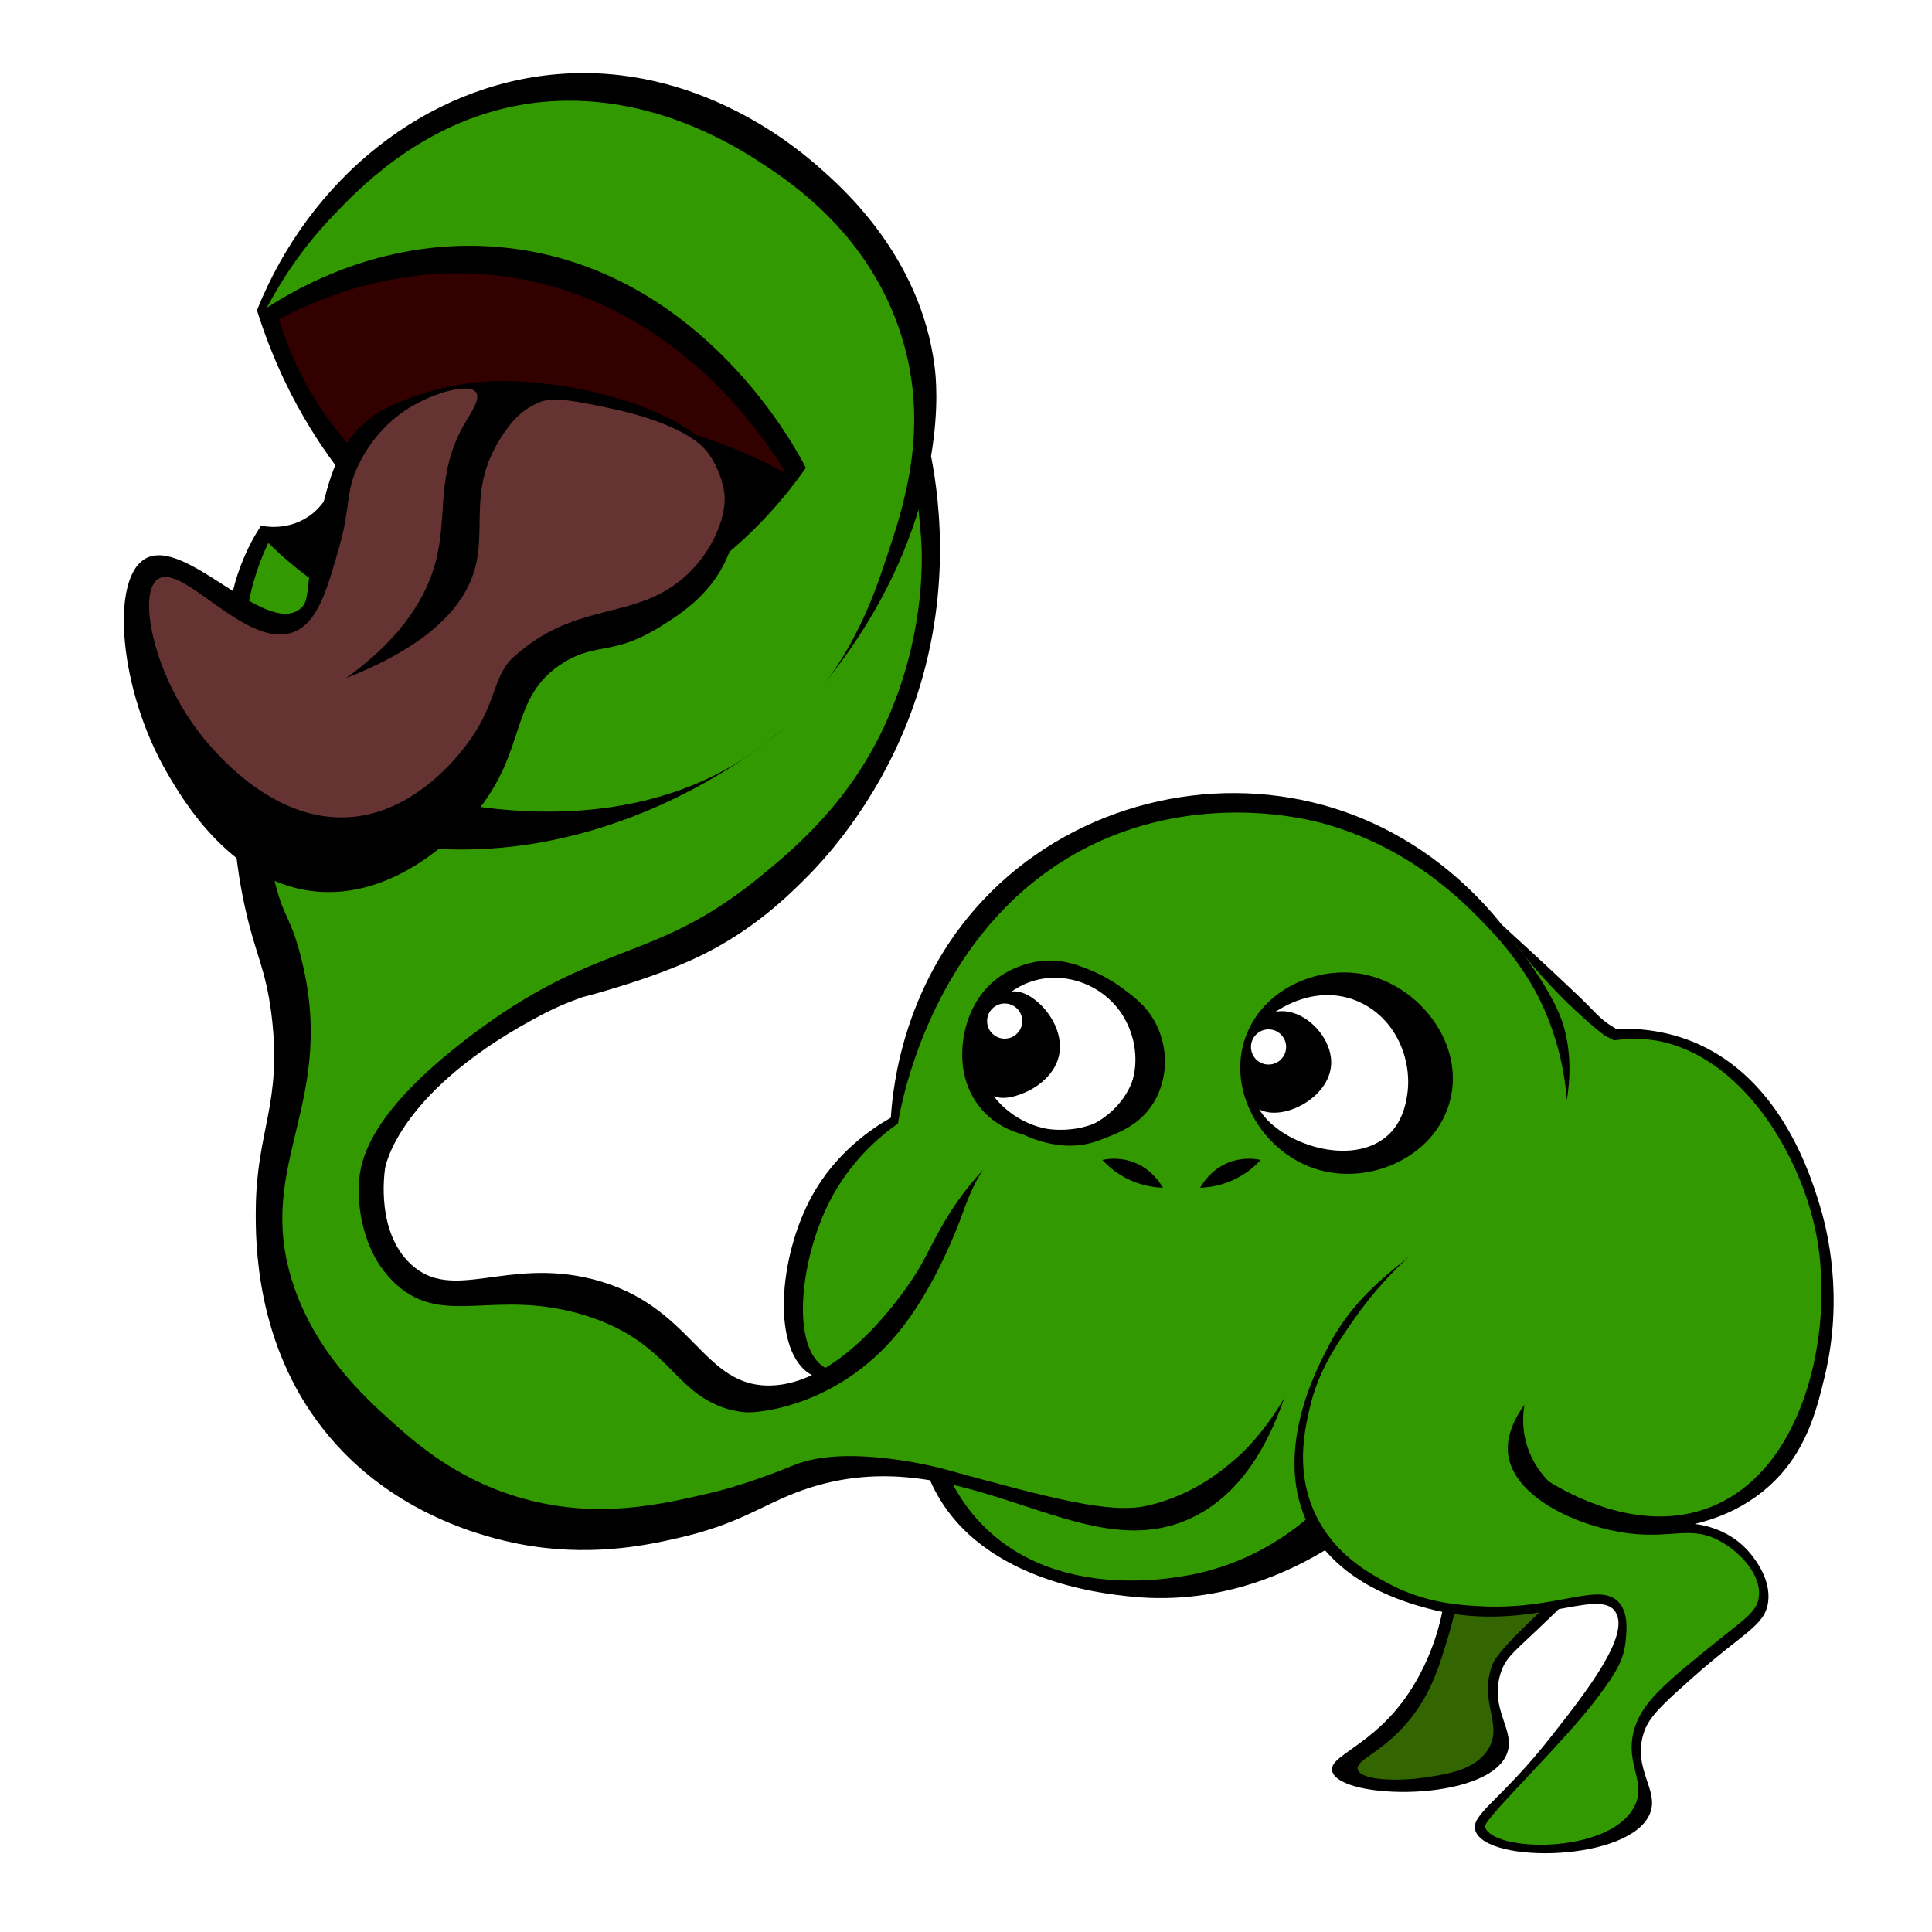
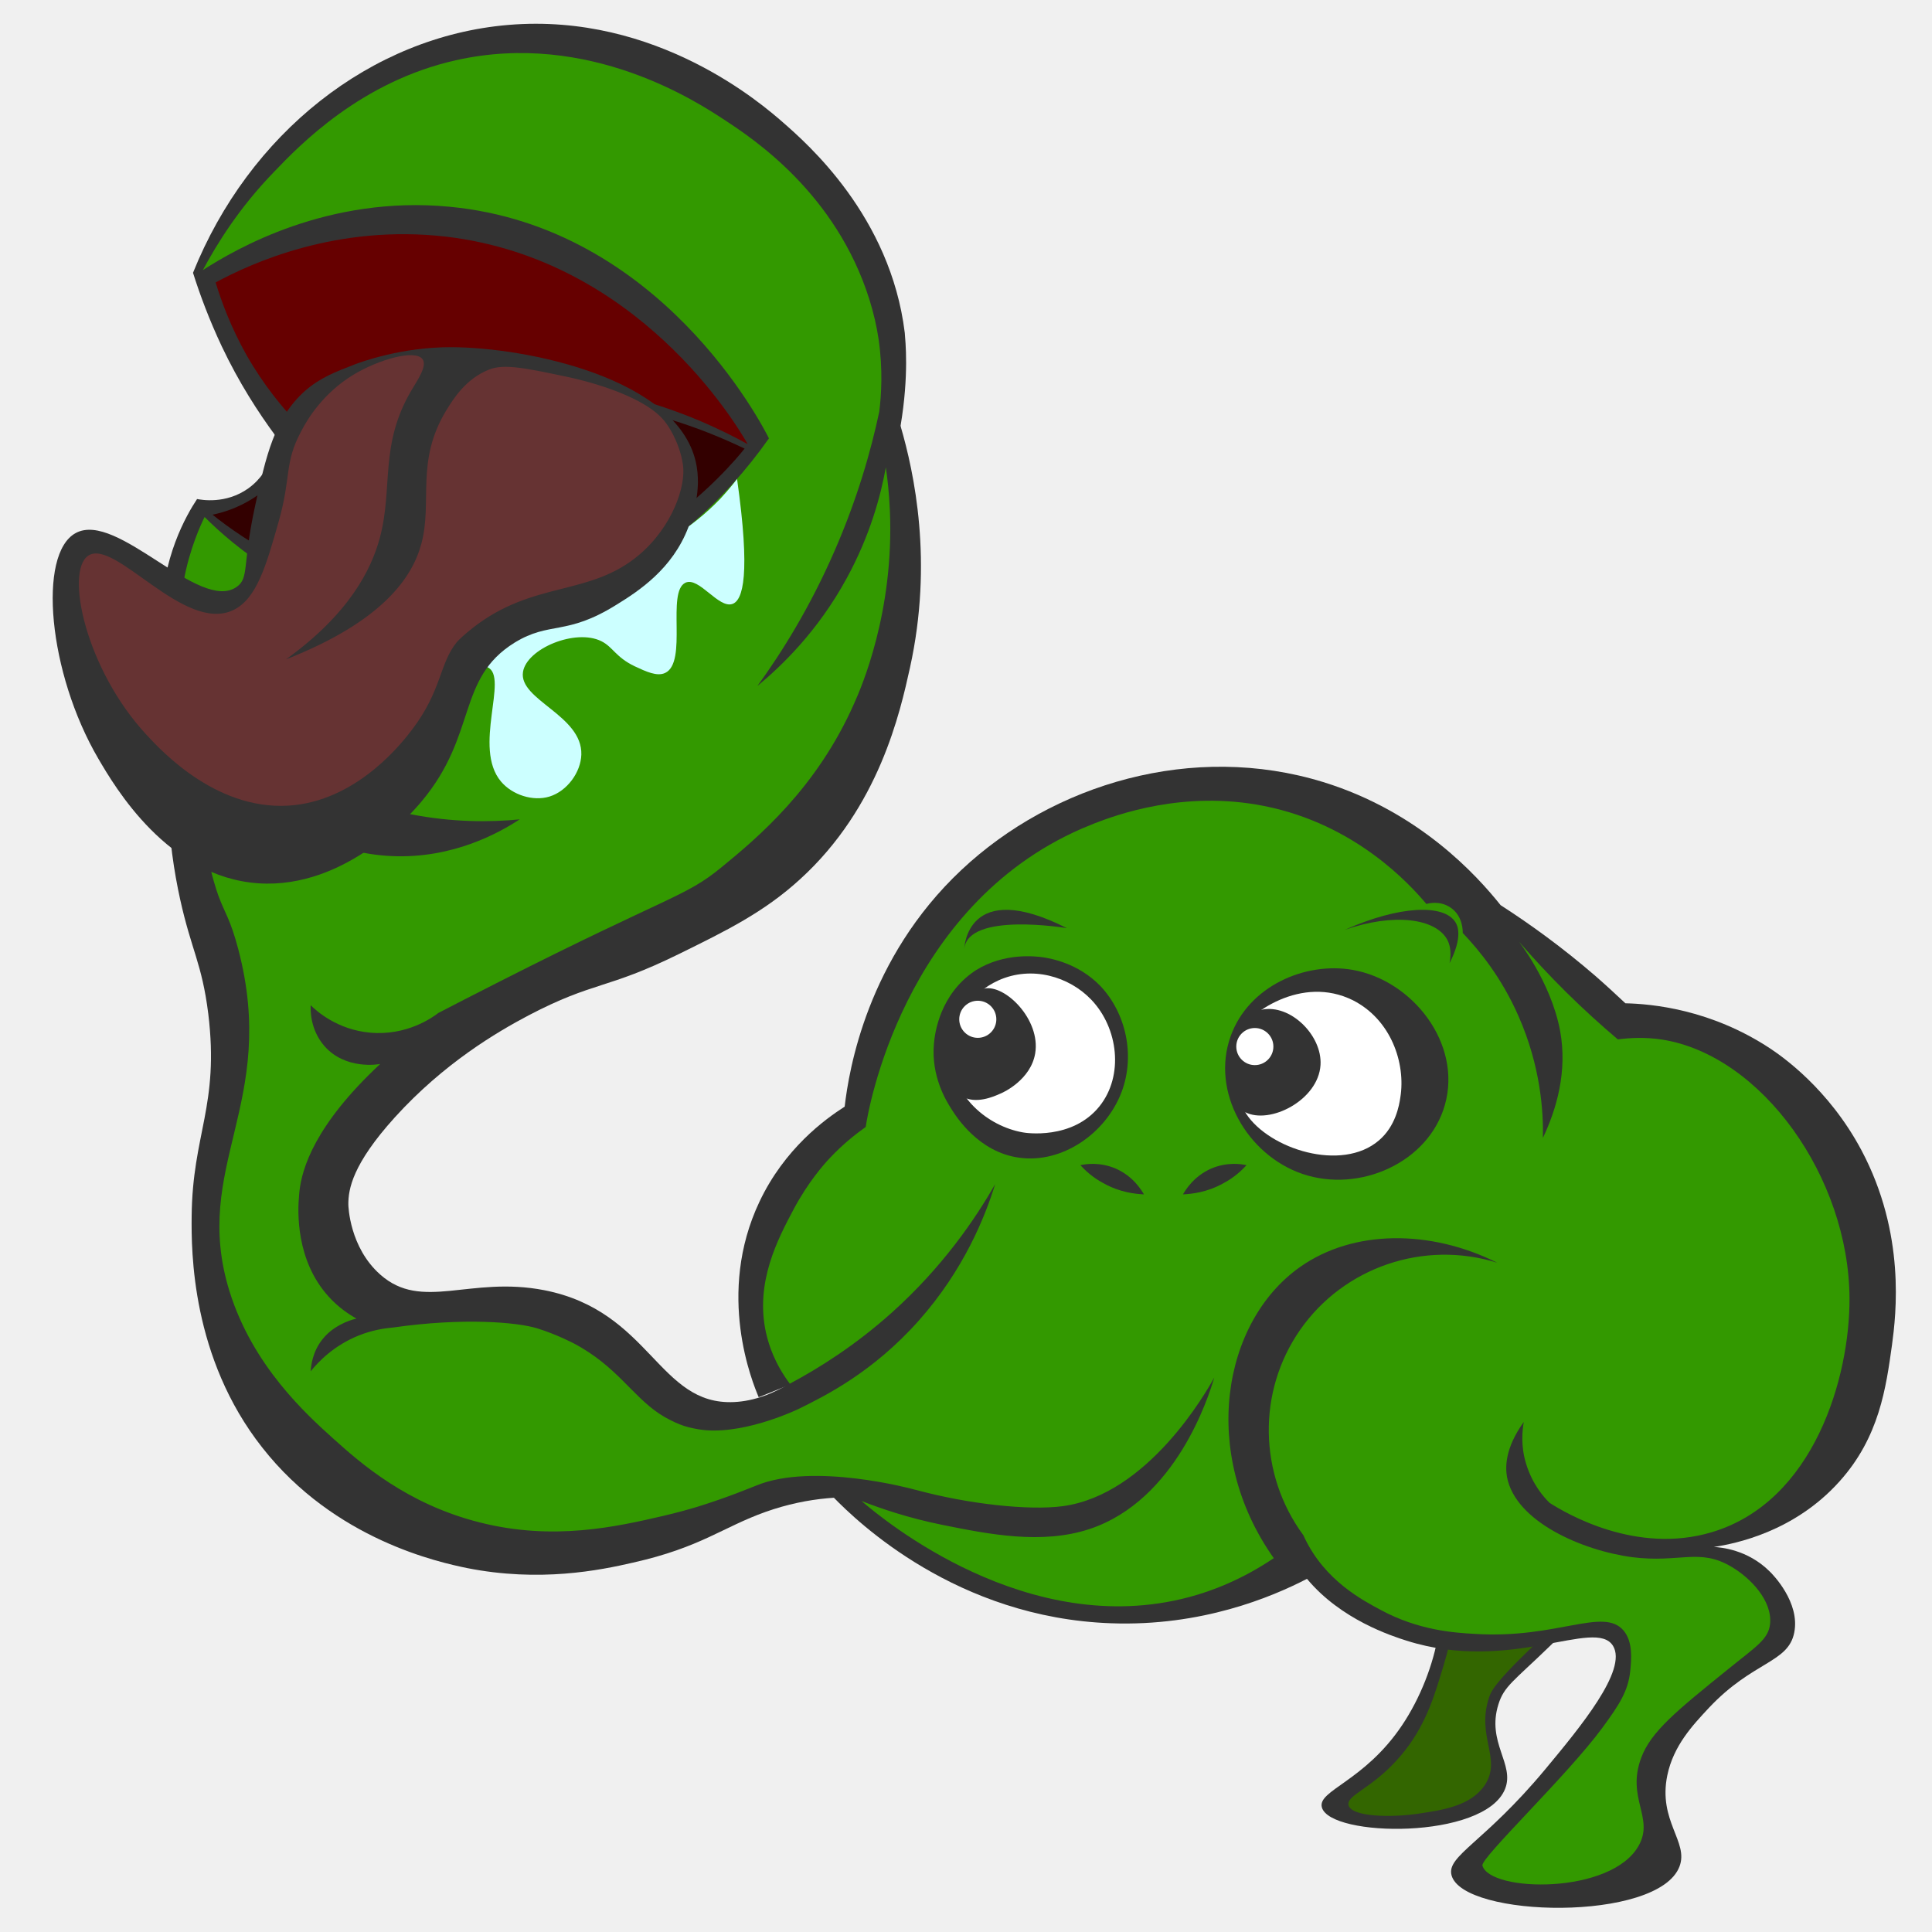
<svg xmlns="http://www.w3.org/2000/svg" version="1.1" id="レイヤー_1" x="0px" y="0px" viewBox="0 0 1000 1000" style="enable-background:new 0 0 1000 1000;" xml:space="preserve">
  <style type="text/css">
- 	.st0{fill:#FFFFFF;}
- 	.st1{fill:#336600;}
- 	.st2{fill:#339900;}
- 	.st3{fill:#330000;}
- 	.st4{fill:#663333;}
+ 	.st0{display:none;}
+ 	.st1{display:inline;}
+ 	.st2{fill:#333333;}
+ 	.st3{fill:#336600;}
+ 	.st4{fill:#339900;}
+ 	.st5{fill:#660000;}
+ 	.st6{fill:#CCFFFF;}
+ 	.st7{fill:#330000;}
+ 	.st8{fill:#663333;}
+ 	.st9{fill:#FFFFFF;}
</style>
-   <g id="background">
-     <g id="backgound">
-       <rect x="-49.5" y="-49.5" class="st0" width="1099" height="1099" />
+   <g id="background" class="st0">
+     <g id="backgound" class="st1">
+       <rect x="-49.5" y="-49.5" width="1099" height="1099" />
      <path d="M1049-49v1098H-49V-49H1049 M1050-50H-50v1100h1100V-50L1050-50z" />
    </g>
  </g>
-   <g id="レイヤー_8">
-     <path d="M891.8,714c-31.3,40.3-109.3,38.6-108.5,42.6c0.3,1.6,12.4-1.6,26.5,3.9c11.2,4.3,27.8,15.7,28.8,30   c0.7,10.6-11.8,23-37,47.4c-17.4,16.9-22.1,19.3-24.9,28.2c-6,18.9,8.2,29.5,3.2,41.8c-10.2,25.1-86.3,23.8-90.3,9   c-2.3-8.4,20.9-12.7,39.5-40.5c18-26.8,26-66.9,11.3-79.5c-13-11.1-31.5,9.8-68.8,4.9c-3.9-0.5-48.8-7-67.7-41.8   c-19.6-35.9,1.7-78.1,9.1-92.7c19.5-38.7,52.3-58.3,83.8-77.1c28.1-16.7,51.5-24.7,60.6-27.5c38.4-12.2,72.4-23,99.8-10.3   C907,575.7,925.5,670.6,891.8,714z" />
-     <path class="st1" d="M736.9,920.1c12.4-1.8,26.2-3.9,33-14.1c8.7-13-4.4-23.9,2.2-43.4c1.1-3.3,3.3-8.2,30.3-33.3   c25.2-23.3,33.1-28.1,32.6-37.1c-0.6-10.5-11.9-18-17.8-21.8c-15.1-9.9-30.9-9-36.7-8.4c-4.1-1.9-12.3-6.4-18.8-15.5   c-9.7-13.8-8.4-28.6-8-32.5c0.9,5.7,3.6,17.4,12.8,28.3c5,5.8,10.3,9.6,14.3,11.9c6.3-0.7,15.4-2,26.2-4.2   c23.2-4.7,43.4-8.7,58-17.9c35.7-22.4,38.2-75.3,38.3-79.5c1.3-36.3-15.4-83.2-51.8-98.2c-7.1-2.9-23.7-8.3-74.2,7.5   c-54.8,17.2-119,37.3-155.8,98.7c-11.3,18.9-33.2,55.4-18.9,89.1c13.3,31.5,55.7,55,89.5,49.4c20.1-3.3,37.6-17.1,50.4-8.2   c5.6,3.9,7.5,10.4,9.5,17c4.9,16.1,0.4,30.1-4,44.4c-3.6,11.7-8.5,27.5-22,42c-12.8,13.8-24.4,16.8-23.2,21.6   C704.4,921.7,723.9,922,736.9,920.1z" />
+   <g id="レイヤー_8_2_">
+     <path class="st2" d="M896.5,722.4c-32.9,42.3-114.8,40.5-113.9,44.7c0.3,1.7,13-1.7,27.8,4.1c11.8,4.5,29.2,16.5,30.2,31.5   c0.7,11.1-12.4,24.2-38.9,49.8c-18.3,17.7-23.2,20.3-26.1,29.6c-6.3,19.8,8.6,31,3.4,43.9c-10.7,26.4-90.6,25-94.8,9.5   c-2.4-8.8,21.9-13.3,41.5-42.5c18.9-28.1,27.3-70.3,11.9-83.5c-13.7-11.7-33.1,10.3-72.2,5.1c-4.1-0.5-51.2-7.4-71.1-43.9   c-20.6-37.7,1.8-82,9.6-97.3c20.5-40.6,54.9-61.2,88-81c29.5-17.5,54.1-25.9,63.6-28.9c40.3-12.8,76-24.2,104.8-10.8   C912.5,577.1,931.9,676.8,896.5,722.4z" />
+     <path class="st3" d="M733.8,938.8c13-1.9,27.5-4.1,34.7-14.8c9.1-13.7-4.6-25.1,2.3-45.6c1.2-3.5,3.5-8.6,31.8-35   c26.5-24.5,34.8-29.5,34.2-39c-0.6-11-12.5-18.9-18.7-22.9c-15.9-10.4-32.4-9.5-38.5-8.8c-4.3-2-12.9-6.7-19.7-16.3   c-10.2-14.5-8.8-30-8.4-34.1c0.9,6,3.8,18.3,13.4,29.7c5.3,6.1,10.8,10.1,15,12.5c6.6-0.7,16.2-2.1,27.5-4.4   c24.4-4.9,45.6-9.1,60.9-18.8c37.5-23.5,40.1-79.1,40.2-83.5c1.4-38.1-16.2-87.4-54.4-103.1c-7.5-3-24.9-8.7-77.9,7.9   c-57.5,18.1-125,39.2-163.6,103.6c-11.9,19.8-34.9,58.2-19.8,93.6c14,33.1,58.5,57.8,94,51.9c21.1-3.5,39.5-18,52.9-8.6   c5.9,4.1,7.9,10.9,10,17.9c5.1,16.9,0.4,31.6-4.2,46.6c-3.8,12.3-8.9,28.9-23.1,44.1c-13.4,14.5-25.6,17.6-24.4,22.7   C699.7,940.5,720.2,940.8,733.8,938.8z" />
  </g>
-   <g id="レイヤー_2_1_">
-     <path d="M777.3,478.6c-11.1-13.9-41.2-47.7-92.1-61.8c-59.4-16.5-126.6-0.3-172,44.6c-45.5,45-51.1,101.1-52.1,117.1   c-10.7,6.1-28.5,18.4-40.6,40.1c-17.9,32.2-21.4,81.8-0.2,93.2c15.2,8.1,41-4.5,63.5-25.7c-4.2,10-17.7,45.1-2.4,80.1   c22.6,51.9,88.6,58.6,104.2,60.2c47.9,4.9,84.9-14.7,100.2-24c2.8-3.7,69.7-13.5,81.8,4.4c82.4-164.5,121-248.2,115.8-251   c-0.1,0-0.1-0.1-0.2-0.1c-24.9-10.2-41-19.5-49.8-25.1c-5.4-3.4-7.9-7-17-15.7C800.8,500.1,787.5,487.9,777.3,478.6z" />
-     <path class="st2" d="M683.7,425.9c-8-2.1-58.5-14.8-112.4,8.6C483,473,465.9,573.9,464.8,581.5c-9.9,7-25,19.9-35.4,40.4   c-15.4,30.2-20.4,76.2-2,86.2c19.4,10.6,56.5-23.8,58.8-25.9c-1.6,5.3-16.9,60,17.2,101.4c40.6,49.1,111.8,32.1,120.5,29.8   c40.8-10.4,64.9-38,73.7-49.1c9.4,8.2,186.8-193.1,146.5-218.7c-33.6-21.3-60.1-57.3-60-57.4l0.1,0.1c1.6,1.8,16.7,21.4,23,36.8   c2.7,6.5,7.5,21.5,3.8,44.3c-1-12.8-4.2-33.1-15.5-54.9c-2.3-4.3-9.6-17.9-25.1-34.2C758.5,467.8,730.6,438.4,683.7,425.9z" />
+   <g id="レイヤー_9_2_">
+     <path class="st2" d="M963.5,595.4c-17.2-32.3-41.6-48.9-47.1-52.6c-31.1-20.6-61.9-23.2-75.1-23.5c-5-4.7-10.2-9.5-15.7-14.3   c-16.7-14.4-33.2-26.4-48.9-36.5c-12.2-15.3-42.1-48.4-91.8-63.7c-67.2-20.7-139.7,0.7-187.4,45.6   c-48.6,45.7-58.1,103.3-60.3,122.4c-10.2,6.5-31.1,21.7-44.1,49.2c-22.6,47.7-3.6,93.6-0.4,101.2c25.1-10.1,50.3-20.2,75.4-30.3   c-1.8,9.6-4.6,20.5-8.9,32.2c-8.1,21.6-18.7,38.2-27.7,50c12.3,12.6,63.7,62.3,143.6,65.1c46.8,1.7,83-13.5,101.4-23   c17.6,21.2,44,29.6,51.5,32c54.3,17.2,97.7-12.2,106.9,2.7c7.6,12.5-17,42.1-35.1,63.9c-31.7,38.1-51.1,44.7-48.5,54.8   c5.8,22.1,107,24.4,118-4.5c4.9-12.8-11.2-23.5-6.3-47.2c3.2-15.4,13.1-25.9,21.6-35c22.8-24.2,41-23.1,44.1-38.9   c3.1-15.6-11.1-30.1-12.8-31.7c-11.4-11.3-25.3-12.4-28.8-12.6c11.1-1.7,41.6-7.8,65-33.9c20.7-23,24.1-48.6,27.2-70.7   C981.4,680.4,986.5,638.7,963.5,595.4z" />
+     <path class="st2" d="M539.8,495.7c6.6,2.8,22.4,10.6,31.8,27.2c2.4,4.2,6.2,11.1,6.6,21c0.1,2.5,0.1,8.9-2.7,16.4   c-5.3,13.9-16.4,20.6-19.7,22.6c-10.7,6.4-21.1,6.7-27.1,6.9c-5.4,0.2-9.8-0.3-12.9-0.7c-5.5,4.2-13.3,10.8-21.7,19.8   c-20.2,21.7-26.6,40.1-35,54.1c-1.6,2.6-37,60.7-79.1,62.7c-39.3,1.9-43.1-47.1-98.3-57.9c-38.5-7.5-63.3,11.1-84.9-8.1   c-15.9-14.1-16.5-35.4-16.5-36.4c0-7.7,2-20.6,24.1-45c25.4-28,52.8-44.1,69.1-52.7c34.2-17.9,40.1-13.2,77.9-31.8   c24.4-12,44-21.6,62.7-38.7c41-37.3,51.8-86.5,56.9-109.5c12.1-54.9,2.2-100.9-4.9-125.2c-5.6,18-33.4,100.8-118.3,144.8   c-79.4,41.2-178,32.6-256-21.2c-9.1,53-4.7,93.5,1.4,121.3c5.9,26.8,11.3,33.2,14.6,59.4c5.8,47.7-8.2,62.1-8.6,104.8   c-0.2,18.3-0.1,73.2,36.5,119.7c37.6,48,92,59.5,105.9,62.4c37.7,7.5,68.8,1.2,86.1-2.8c35.1-7.9,46.2-18.3,68.7-26.3   c88.2-31.1,151.8,45.9,213.7,14c15-7.8,35.3-24.7,49.1-67.1c-52.3-111.5-67.9-154.6-66.6-164.6c0.1-0.5,0.2-5,0.6-11.1   c0.3-4.5,0.4-13.7-4.3-23.6c-4.6-9.7-11.4-15-18.6-20.3C564.4,505.5,554.4,499.2,539.8,495.7z" />
+     <path class="st2" d="M466.1,220.6c-14.8,88.1-77.4,144.8-81.9,149.4c0,0-78.2,69.6-186,64c-26.8-1.5-44.3-9.3-48.7-11.4   c-29-13.7-44-35.3-47-39.9c-17.5-26.3-18.9-52.4-18.9-62.3c-0.1-31.4,12.9-53.8,18.4-62.1c2.2,0.4,14.8,2.8,26.5-5.5   c13.5-9.7,14.2-25.4,14.2-27.1c-9-12.2-19-27.6-27.9-46.4c-6.5-13.8-11.3-26.7-14.9-38.1c28.9-72,92-122.3,163.2-128.3   c77-6.5,131.9,41.5,142.1,50.4c12.6,11,55.7,48.6,63.1,108.9C468.6,176.4,470.6,193.9,466.1,220.6z" />
+     <path class="st4" d="M896.1,810.9c-16.5-9.8-26.7-1.8-51.2-4.9c-25.8-3.4-60.6-18.4-64.9-41.6c-0.8-4.9-1.2-14.6,8.7-28.4   c-0.7,4.1-1.7,12.2,1.2,21.6c3.2,10.6,9.1,17.3,12.2,20.3c8.8,5.6,44.8,26.8,83.8,15.2c53.2-15.8,71.6-80.5,71.4-121.1   c-0.3-62.6-45.4-125.7-96.9-133.9c-9.1-1.4-17.1-0.9-23-0.1c-8.6-7.3-17.6-15.4-26.8-24.5c-9-8.9-17.1-17.7-24.3-26   c-1.2-1.4,16.3,20,21.2,46c3.9,21.2-1.9,40.7-8.9,55.5c0.3-13.4-1.1-36.9-12.6-63c-8.8-20.1-20.5-34.3-28.9-43.1   c0-0.4,0.4-8.7-6.4-13.2c-5.5-3.7-11.5-2.1-12.4-1.8c-8.5-10.1-36.7-41.3-83.9-50.7c-41.9-8.4-77,4.8-87.7,8.9c0,0-3.5,1.4-6.8,2.8   c-92.7,40.4-110.7,146.4-111.8,154.4c-5.2,3.7-11.8,8.9-18.4,15.9c-3.5,3.7-11.4,12.7-18.8,26.5c-8.3,15.6-20.2,38.1-14.4,64.2   c1.5,6.6,4.6,16,12.3,26.3c15.2-8.1,33.8-19.8,52.7-36.7c26.4-23.7,43.2-48.4,53.6-66.6c-5.3,17.1-16.2,44.3-39.5,70.6   c-24,27-48.8,39.1-61.9,45.6c0,0-26.1,12.8-48.1,11.2c-5.1-0.4-9.7-1.7-9.7-1.7c-2.6-0.7-5.5-1.8-9-3.6   c-16.2-8-23.4-22.7-42.2-35.1c-2.6-1.7-5.1-3.2-7.6-4.5c0,0-8.8-4.7-19.2-7.9c-10.2-3.1-37.9-5.6-74.3-0.4   c-4.7,0.4-11,1.4-17.8,4.1c-13,5.2-21.1,13.7-25,18.6c0.2-3.1,1-10.3,6.2-16.7c3.4-4.3,7.5-6.5,9.1-7.4c3.3-1.8,6.3-2.7,8.4-3.2   c-3.9-2.2-9.4-5.8-14.5-11.5c-16.9-18.7-16-43.9-15.2-52.3c0-0.1,0.1-1.1,0.2-2.2c1.3-11.6,7.8-34.1,41.8-65.8   c-0.8,0.2-18.1,3.2-29-9.4c-7.3-8.5-7.1-18.5-7-21c3,3,13.8,12.7,30.8,14.2c18.9,1.7,32.2-7.8,35.3-10.2c7.2-3.7,18.3-9.5,32-16.4   c87.5-44.4,95.6-43.5,114.3-58.8c19.1-15.6,49.6-41.2,69-85.2c3.5-7.8,20.7-47.2,18.4-99.7c-0.4-9.2-1.3-16.9-2.1-22.3   c-2.6,14.5-8.1,35.2-20.3,57.5c-15,27.5-33.8,45.4-46.2,55.7c12.8-17.6,27.3-40.9,39.9-69.8c11.8-27,18.9-51.9,23.2-72.2   c1.1-8.7,1.9-21.8-0.3-37.3c-1-6.8-2.6-13.7-4.8-20.8c-17.3-54.9-60-83.1-75.1-93c-13.3-8.7-69.9-46.4-139-30.8   C186.8,42.2,155,75.2,142,88.8c-18.2,18.7-29.7,37.4-37,51C121.8,129,169.6,101,232.6,107C341.9,117.3,394.5,219.9,398,226.9   c-47.2,67.1-121.8,103.5-193.1,92.4c-49.9-7.8-83.8-36.5-99-51.7c-3.5,7-24.5,52.1-2.9,90.3c1.3,2.3,2.7,4.4,4.1,6.4   c15.8,15.7,51.3,46.6,105.2,57.1c21.9,4.3,41.4,4.2,56.7,2.7c-10.1,6.6-34.3,20.5-66.4,19c-62.4-2.9-95.3-60.8-97.5-64.8   c-0.8,35.3,1.6,61.7,4,71.9c2,8.4,4.2,14.1,4.2,14.1c3.1,8.3,6,11.7,10,26.9c21.1,80-24.6,112.5-4.5,177.2   c12.1,38.7,39.8,63.7,53.8,76.3c14,12.6,38,33.8,75.7,43.3c38.2,9.7,70.9,2.2,95.1-3.4c6.8-1.6,12.6-3.2,17.6-4.7   c16.4-5.1,27.8-10,30.5-11c29.5-12.2,81.1,1.9,81.1,1.9c0.4,0.1,0.9,0.3,1.6,0.4c27.3,7.4,58.5,10.7,75.8,8.4   c44.2-5.9,74.5-59.3,78.5-66.6c-2.8,9.6-19.7,63.5-64.5,78.4c-24.7,8.2-52.3,2.7-76.1-2.1c-17.9-3.6-32.3-8.6-42-12.4   c11.4,9.8,86.1,71.9,169.4,49.8c12.5-3.3,27.8-9.3,44-20.2c-38.4-54.2-26.7-122.3,13.6-150.7c27.6-19.5,67.5-19.5,102.1-2.2   c-38-11.9-79.5,2.3-102.1,34.8c-22.2,31.9-21.5,74.7,1.7,106.2c0.2,0.3,0.4,0.9,0.7,1.5c10.7,22.3,30.1,32.2,39.7,37.4   c19.3,10.3,37.3,11.6,48.4,12.2c42.4,2.7,66.4-14,76.9-1.8c5,5.9,4.1,15,3.5,21.1c-1.1,10.3-5.6,17.3-14.5,29.4   c-17.9,24.4-63,67.3-62,71.2c3.8,13.9,67,15.2,81-10.5c7.9-14.4-6.6-24.5,1.2-45.3c5-13.5,18.3-24.3,44.8-45.7   c14.5-11.8,21.1-15.5,21.9-23.7C917.3,828.5,906.2,816.8,896.1,810.9z" />
+     <path class="st5" d="M111.6,146.2c18.3-9.9,62.6-30.3,119.4-23.7c99.3,11.8,150.1,96.9,156,107.4c-6.1-3.4-14.7-7.8-25.1-12.2   c-43.2-18.2-81.1-20.3-97.5-20.5c-49.8-0.7-88.5,13.1-109.8,22.6c-8.2-8.5-18.1-20.4-27-36C119.7,169.7,114.8,156.7,111.6,146.2z" />
+     <path class="st6" d="M381.5,247.9c7,49.4,3.1,62.8-2.4,64.7c-7.2,2.5-17.3-14.2-24.3-11c-10,4.7,1.3,41.1-10.5,46.7   c-4.2,2-9.9-0.7-15.7-3.4c-9.9-4.7-11.3-10-17.3-13c-13.4-6.7-38.7,3.8-40.6,15.9c-2.3,14.5,30.8,22.4,30.2,42.8   c-0.3,9.2-7.4,18.9-16.5,21.7c-8.5,2.6-19.2-0.8-25.1-7.8c-14.8-17.6,4.2-54.1-6.9-59.1c-0.2-0.1-0.3-0.1-0.8-0.3   c-7-2.5-48-17.6-46.2-29.2c2.8-18.3,107.3,4.8,167.4-57.7C376.7,254,379.6,250.4,381.5,247.9z" />
+     <path class="st7" d="M110,266.4c15,12,55.3,41,113.2,43.2c95.3,3.6,155.3-68.7,162.2-77.4c-23.9-11.5-44.6-17.3-58.8-20.4   c-83.8-18.3-162.4,7.9-178.2,29.3c-1.5,2-7.1,10.3-17.7,17C122.9,263,115.4,265.3,110,266.4z" />
+     <path class="st2" d="M183.9,188.5c2.2-0.8,23.5-8.9,49.7-8.8c38.7,0.1,116.4,15.8,126.5,59.2c3.5,15-2,29.3-3.8,34   c-8.3,21.7-25.7,33-37.2,40.1c-26.1,16.3-34.4,8.4-52.7,19.6c-30.2,18.7-19.1,47.4-48.1,82.1c-4.8,5.8-39,45.5-84.5,42.5   c-47-3.2-74.3-49.8-82.9-64.5c-26-44.4-31.5-106.1-11.7-116.8c21.5-11.7,64.2,41.6,83.4,27.8c6.4-4.6,2.8-11.1,9.3-41.2   c5.8-26.8,10.2-46.1,26-60.2C165.7,195.5,173.5,192.5,183.9,188.5z" />
+     <path class="st8" d="M182.7,194.1c13.3-8.1,32.2-13.4,36-8.2c2.5,3.5-2.4,10.5-5.6,15.9c-16.9,28.5-9.5,50.4-16.5,76.6   c-4.5,16.7-16.1,39.5-48.6,62.9c50.4-19.8,65.5-42.7,70.1-59.9c5.9-21.8-3.2-42.5,12.9-69c3.8-6.2,10.1-16.3,22.1-21.1   c7.9-3.2,19.5-0.7,42.5,4.2c5.8,1.3,34.2,8,46.5,20.4c1.2,1.2,2.1,2.3,3,3.6c0,0,6.6,8.8,8.4,21.1c1.6,11-5.4,31.9-22.7,46.6   c-25.7,21.7-54.6,13.1-86.1,37.8c-4.3,3.4-7.1,6-8.3,7.4c-9,11.1-7.7,24.9-23,45.1c-4.7,6.2-26.9,35.3-60.7,39.2   c-39.1,4.4-68.8-27.6-77-36.5c-31.3-33.8-42.2-84.5-30-92.6c13.8-9.1,49.5,40.3,75,28.2c12.2-5.8,17.1-23.2,23.5-45.7   c6.7-23.6,2.8-30.2,11.6-46.7C159.3,216.5,167.5,203.4,182.7,194.1z" />
  </g>
-   <g id="レイヤー_3">
-     <path d="M944.5,712.3c-4.3,17.8-9.6,40-29.5,57.5c-13.8,12.1-28.9,16.9-37.9,19c3.1,0.3,18.6,2.3,29.3,15.8   c2.6,3.3,10.2,13.1,8.8,24.5c-1.6,12.5-12.8,15.7-39.5,39.6c-14.8,13.2-22.3,19.9-24.9,28.2c-6,18.9,8.2,29.5,3.2,41.8   c-10.1,24.9-84.3,26.2-90.3,9c-2.9-8.5,12.9-15.3,39.5-49.3c17.7-22.5,40.7-51.9,33-64c-8.7-13.8-46.2,12-97.3-1.9   c-11-3-45.3-12.3-61-41.8c-20.4-38.4,4.8-84.3,9.1-92.7c15-29.7,38.2-45.4,83.8-77.1c5.6-3.9,10.3-6.8,14.5-9.2   c3.8-2.2,7.1-4,10.1-5.7c9.1-5,15.3-7.9,17.1-8.9c11.1-5.8,29.8-22.1,30.2-43c0.1-4.2-0.5-12-6.1-21.6c9.2-0.3,23.5,0.3,39.1,6.5   c46.9,18.8,62.3,71.4,67.3,88.6C945.2,635.8,954.6,670.4,944.5,712.3z" />
-     <path class="st2" d="M835.4,538.5c-1.7-0.9-3.4-1.8-5.1-2.7c-3,35.2-15.2,51.7-25.8,60.3c-15.4,12.5-32.7,12.4-55,31.9   c-9.4,8.3-15.8,16.5-19.6,21.9c-8,7.2-18.7,18.1-29.1,33c-9.2,13.3-18.5,26.6-23,46.4c-2.6,11.4-7.4,32.7,3.2,54.8   c10.2,21.2,28.7,30.7,37.8,35.6c18.4,9.8,35.5,11,46.1,11.6c40.4,2.6,63.2-13.3,73.2-1.7c4.8,5.6,3.9,14.3,3.3,20.1   c-1,9.8-5.3,16.5-13.8,28c-17,23.2-60,64.1-59,67.8c3.6,13.2,63.8,14.5,77.1-10c7.5-13.7-6.3-23.3,1.1-43.1   c4.8-12.9,17.4-23.1,42.7-43.5c13.8-11.2,20.1-14.8,20.9-22.6c1.2-11.2-9.4-22.4-19-28c-15.7-9.3-25.4-1.7-48.8-4.7   c-24.6-3.2-57.7-17.5-61.8-39.6c-0.8-4.7-1.1-13.9,8.3-27c-0.7,3.9-1.6,11.6,1.1,20.6c3,10.1,8.7,16.5,11.6,19.3   c10.6,6.5,45.1,25.9,79.8,14.5c52.3-17.2,68.1-91.9,58.6-142c-7.9-41.6-38.5-92.9-82.9-100.8C848.5,537.2,840.8,537.7,835.4,538.5z   " />
-   </g>
-   <g id="レイヤー_4">
-     <g id="レイヤー_5">
-       <g id="レイヤー_7">
-         <path d="M588.4,552.8c-5,23.6-28.4,36.6-48.2,36c-3-0.1-21.5-0.9-33.4-16.2c-10.1-12.9-8.9-27.6-8.5-32     c0.5-5.7,3.1-24.2,19.8-35.6c2-1.3,16.4-10.8,34-6.9C573.9,502.9,594,526.7,588.4,552.8z" />
-         <path class="st0" d="M580,571.4c-13.4,16.8-36.7,13.1-37.9,12.9c-17-3-34.5-17.4-35.3-37.7c-0.6-15.8,9-30.8,23.5-37.2     c16.4-7.3,34.8-1.9,45.7,9.6C589.3,532.8,592.1,556.2,580,571.4z" />
-         <path d="M548.3,545.4c-2.2,12.9-15.5,19.1-17,19.7c-3.1,1.4-12.5,5.6-19.2,1.2c-7.9-5.1-7.8-19.6-5.3-28.6c0-0.2,0.1-0.3,0.1-0.4     c1.6-5.7,7.8-22,16.4-24C533.4,511.1,551.2,528.6,548.3,545.4z" />
-         <ellipse transform="matrix(0.9239 -0.3827 0.3827 0.9239 -162.6656 239.2252)" class="st0" cx="520" cy="528.5" rx="9.1" ry="9.1" />
+   <g id="レイヤー_4_2_">
+     <g id="レイヤー_5_2_">
+       <g id="レイヤー_7_2_">
+         <path class="st2" d="M580.5,565.3c-8.2,21.5-30.9,37.1-53.1,33.9c-20.9-2.9-32.4-21.1-35.1-25.4c-2.6-4.1-10.4-16.7-8.9-33.6     c0.5-6,3.3-25.4,20.8-37.4c0.2-0.1,0.5-0.3,0.9-0.6c14.9-9.3,31.2-7.2,34.8-6.7c3.8,0.6,18.1,2.9,29.7,14.9     C582.8,524.4,587.7,546.3,580.5,565.3z" />
+         <path class="st9" d="M569.1,572.6c-14.1,17.6-38.5,13.8-39.8,13.5c-17.9-3.2-36.2-18.3-37.1-39.6c-0.6-16.6,9.5-32.3,24.7-39.1     c17.2-7.7,36.5-2,48,10.1C578.8,532.1,581.8,556.7,569.1,572.6z" />
+         <path class="st2" d="M535.8,545.3c-2.3,13.5-16.3,20.1-17.9,20.7c-3.3,1.5-13.1,5.9-20.2,1.3c-8.3-5.4-8.2-20.6-5.6-30     c0-0.2,0.1-0.3,0.1-0.4c1.7-6,8.2-23.1,17.2-25.2C520.1,509.3,538.8,527.7,535.8,545.3z" />
+         <ellipse transform="matrix(0.7071 -0.7071 0.7071 0.7071 -224.8286 512.3798)" class="st9" cx="506.1" cy="527.6" rx="9.6" ry="9.6" />
      </g>
-       <g id="レイヤー_6">
-         <path d="M750.3,570.6c-8,28.5-42.1,43.7-70.3,34.1c-27.2-9.3-45.2-40.5-35.3-67.9c8.8-24.6,36.6-36.8,60.1-32.7     C734.3,509.3,758.8,540.4,750.3,570.6z" />
-         <path class="st0" d="M728.3,567.1c-0.6,3.8-2.3,14.1-10.6,21.1c-18.4,15.7-54,4.2-65.3-13c-0.2-0.3-0.4-0.6-0.6-1     c-3-4.8-12.8-22.1-6.1-35.7c0,0,0.4-0.8,1-1.7c6.9-11.5,32.9-30.1,58.1-17.6C723.7,528.6,731.1,550.1,728.3,567.1z" />
+       <g id="レイヤー_6_2_">
+         <path class="st2" d="M747.9,571.8c-8.4,29.9-44.2,45.9-73.8,35.8c-28.6-9.8-47.5-42.5-37.1-71.3c9.2-25.8,38.4-38.6,63.1-34.3     C731.1,507.4,756.8,540.1,747.9,571.8z" />
+         <path class="st9" d="M724.8,568.1c-0.6,4-2.4,14.8-11.1,22.2c-19.3,16.5-56.7,4.4-68.6-13.7c-0.2-0.3-0.4-0.6-0.6-1.1     c-3.2-5-13.4-23.2-6.4-37.5c0,0,0.4-0.8,1.1-1.8c7.2-12.1,34.5-31.6,61-18.5C720,527.7,727.7,550.3,724.8,568.1z" />
      </g>
-       <path d="M689,551c-1,17.4-25.1,29.6-37.2,23.2c-8.8-4.7-9.3-18.5-9.4-20.4c-0.4-11.5,5.5-27.6,17.8-30.1    C674,520.9,689.8,536.3,689,551z" />
-       <circle class="st0" cx="656.6" cy="541.9" r="9.1" />
+       <path class="st2" d="M683.5,551.2c-1.1,18.3-26.4,31.1-39.1,24.4c-9.2-4.9-9.8-19.4-9.9-21.4c-0.4-12.1,5.8-29,18.7-31.6    C667.8,519.6,684.4,535.8,683.5,551.2z" />
+       <circle class="st9" cx="649.5" cy="541.7" r="9.6" />
    </g>
  </g>
-   <g id="レイヤー_10">
-     <path d="M552.1,498.1c6.3,2.7,21.3,10.1,30.3,25.9c2.3,4,5.9,10.6,6.3,20c0.1,2.4,0.1,8.5-2.6,15.6c-5,13.2-15.6,19.6-18.8,21.5   c-10.2,6.1-20.1,6.4-25.8,6.6c-5.1,0.2-9.3-0.3-12.3-0.7c-5.2,4-12.7,10.3-20.7,18.9c-19.2,20.7-25.3,38.2-33.3,51.5   c-1.5,2.5-35.2,57.8-75.3,59.7c-36.9,1.7-40.6-41.9-93.6-55.1c-44.6-11.1-72,12.5-93.7-7.7c-17.7-16.6-13.8-45.8-13.3-49.5   c0,0,6.1-41.1,83.7-80.9c9.3-4.7,18.6-7.8,18.6-7.8c2.5-0.7,6.2-1.6,10.5-2.9c8.7-2.6,32.3-9.4,52.3-19.4   c25.2-12.6,42-28.7,51-37.6c9-8.8,37.3-38,55.3-85.1c22.4-58.6,15.9-111,11.2-135.1c-5.3,17.1-31.8,96-112.7,137.9   c-75.6,39.2-169.5,31-243.8-20.2c-8.7,50.5-4.5,89,1.3,115.5c5.6,25.5,10.8,31.6,13.9,56.6c5.5,45.4-7.8,59.1-8.2,99.8   c-0.2,17.4-0.1,69.7,34.8,114C203,785.3,254.8,796.3,268,799c35.9,7.1,65.5,1.1,82-2.7c33.4-7.5,44-17.4,65.4-25   c84-29.6,144.6,43.7,203.5,13.3c14.3-7.4,33.6-23.5,46.8-63.9C615.9,614.5,601,573.5,602.3,564c0.1-0.5,0.2-4.8,0.6-10.6   c0.3-4.3,0.4-13-4.1-22.5c-4.4-9.2-10.9-14.3-17.7-19.3C575.6,507.5,566,501.5,552.1,498.1z" />
-     <path class="st2" d="M153,326.6c58.4,46,137.9,54.4,203.1,21.6c70.4-35.4,111.7-112.7,102.5-192.8c4.1,19.1,7.9,39.6,11.1,61.3   c3.1,21.4,5.4,41.7,7,61c1.3,16,0.7,53.9-17.5,94.9c-18.5,41.9-47.5,66.2-65.7,81.1c-56.3,46-83.5,31.8-150.8,83.1   c-50.5,38.5-56.3,62.6-57,76.3c-0.2,2.8-1.4,33.2,19.6,51.9c24.8,22.2,51,1.5,97.4,15.8c39.6,12.3,44.5,34.7,65.7,45.2   c3.4,1.7,6.1,2.7,8.6,3.4c0,0,4.4,1.3,9.2,1.6c5.5,0.4,49.2-2.5,81.6-44.9c17.1-22.4,28.2-51.9,29.7-56.1   c3.9-10.6,11.2-33.1,31.2-42.8c0.2-0.1,0.3-0.1,0.4-0.2c16.7,7.9,29,6.1,34,5c3.3-0.8,6-1.8,8-2.6c8.3-3.2,17.3-6.8,24-15.7   c5.6-7.4,7.2-15.4,7.7-20.3c48.4,22.4,79.1,68.4,77.8,116c-1.4,48.2-35.2,80.3-38.3,83.2c-6.9,6.3-23.4,21.2-48.8,26.8   c-19.1,4.2-48.2-3.5-105.5-19.2c0,0-49.1-13.4-77.2-1.8c-2.5,1-13.4,5.6-29,10.5c-4.8,1.5-10.3,3-16.8,4.5   c-23.1,5.3-54.2,12.4-90.6,3.2c-35.9-9-58.8-29.2-72.1-41.2s-39.7-35.8-51.2-72.7c-19.1-61.6,24.4-92.5,4.3-168.7   c-5.4-20.5-8.6-18.5-13.5-39C129.7,404.3,141.1,358.1,153,326.6z" />
+   <g id="レイヤー_2">
+     <path class="st2" d="M592.1,618.2c-1.3-2.2-5.5-9.3-14.5-13.3c-8.3-3.6-15.8-2.4-18.4-1.8c2.5,2.7,6.4,6.4,11.9,9.3   C579.6,617.2,587.7,618,592.1,618.2z" />
+     <path class="st2" d="M612.3,618.2c1.3-2.2,5.5-9.3,14.5-13.3c8.3-3.6,15.8-2.4,18.4-1.8c-2.5,2.7-6.4,6.4-11.9,9.3   C624.8,617.2,616.7,618,612.3,618.2z" />
+     <path class="st2" d="M552.2,480.4c0,0-51.1-8.6-53.1,10.7C499.1,491.1,500.1,454,552.2,480.4z" />
+     <path class="st2" d="M696,481.3c28.5-12.7,51.4-13.4,57.3-4c1.1,1.7,4,7.5-3,21.2c1.2-6.3-0.1-10.1-1.3-12.3   C742.9,475.4,721.5,472.4,696,481.3z" />
  </g>
-   <g id="レイヤー_9">
-     <path d="M481.9,236.2c-14.1,83.9-73.7,137.9-78,142.3c0,0-74.5,66.3-177.1,60.9c-25.5-1.4-42.2-8.9-46.4-10.9   c-27.6-13-41.9-33.6-44.8-38c-16.7-25-18-49.9-18-59.3c-0.1-29.9,12.3-51.2,17.5-59.1c2.1,0.4,14.1,2.7,25.2-5.2   c12.9-9.2,13.5-24.2,13.5-25.8c-8.6-11.6-18.1-26.3-26.6-44.2c-6.2-13.1-10.8-25.4-14.2-36.3C160.5,92,220.6,44.1,288.4,38.4   c73.3-6.2,125.6,39.5,135.3,48c12,10.5,53,46.3,60.1,103.7C484.3,194.1,486.2,210.7,481.9,236.2z" />
-     <path class="st2" d="M262.6,55.7C328.4,40.8,382.3,76.7,395,85c14.4,9.5,55,36.3,71.5,88.6c15,47.4,1.4,88-7.7,115.2   c-7.2,21.7-20,59.2-54.9,89.7c-74,64.7-177,36.1-198.1,30.3c-27.7-7.7-55-15.7-69.7-41.8c-20.5-36.4-0.5-79.3,2.8-86   c14.5,14.4,46.8,41.8,94.3,49.2c67.9,10.6,139-24.1,183.9-88c-3.3-6.7-53.4-104.4-157.5-114.2c-60-5.7-105.5,20.9-121.5,31.3   c6.9-13,17.9-30.8,35.2-48.6C185.7,97.7,216,66.3,262.6,55.7z" />
-     <path class="st3" d="M144.4,165.3c17.4-9.4,59.6-28.9,113.7-22.6C352.7,153.9,401,235,406.7,245c-5.8-3.2-14-7.4-23.9-11.6   c-41.1-17.3-77.2-19.3-92.8-19.5c-47.4-0.7-84.3,12.5-104.6,21.5c-7.8-8.1-17.2-19.4-25.7-34.3   C152.1,187.7,147.4,175.3,144.4,165.3z" />
-     <path d="M213.2,205.6c2.1-0.8,22.4-8.5,47.3-8.4c36.9,0.1,110.8,15,120.5,56.4c3.3,14.3-1.9,27.9-3.6,32.4   c-7.9,20.7-24.5,31.4-35.4,38.2c-24.9,15.5-32.8,8-50.2,18.7C263,360.7,273.6,388,246,421.1c-4.6,5.5-37.1,43.3-80.5,40.5   c-44.8-3-70.8-47.4-78.9-61.4c-24.8-42.3-30-101-11.1-111.2c20.5-11.1,61.1,39.6,79.4,26.5c6.1-4.4,2.7-10.6,8.9-39.2   c5.5-25.5,9.7-43.9,24.8-57.3C195.9,212.3,203.3,209.4,213.2,205.6z" />
-     <path class="st4" d="M212.1,210.9c12.7-7.7,30.7-12.8,34.3-7.8c2.4,3.3-2.3,10-5.3,15.1c-16.1,27.1-9,48-15.7,72.9   c-4.3,15.9-15.3,37.6-46.3,59.9c48-18.9,62.4-40.7,66.8-57c5.6-20.8-3-40.5,12.3-65.7c3.6-5.9,9.6-15.5,21-20.1   c7.5-3,18.6-0.7,40.5,4c5.5,1.2,32.6,7.6,44.3,19.4c1.1,1.1,2,2.2,2.9,3.4c0,0,6.3,8.4,8,20.1c1.5,10.5-5.1,30.4-21.6,44.4   c-24.5,20.7-52,12.5-82,36c-4.1,3.2-6.8,5.7-7.9,7c-8.6,10.6-7.3,23.7-21.9,42.9c-4.5,5.9-25.6,33.6-57.8,37.3   c-37.2,4.2-65.5-26.3-73.3-34.8c-29.8-32.2-40.2-80.5-28.6-88.2c13.1-8.7,47.1,38.4,71.4,26.9c11.6-5.5,16.3-22.1,22.4-43.5   c6.4-22.5,2.7-28.8,11-44.5C189.8,232.3,197.6,219.8,212.1,210.9z" />
-   </g>
-   <path d="M601.9,614.8c-1.2-2.1-5.2-8.9-13.8-12.7c-7.9-3.4-15-2.3-17.5-1.7c2.4,2.6,6.1,6.1,11.3,8.9  C590,613.8,597.7,614.6,601.9,614.8z" />
-   <path d="M621.2,614.8c1.2-2.1,5.2-8.9,13.8-12.7c7.9-3.4,15-2.3,17.5-1.7c-2.4,2.6-6.1,6.1-11.3,8.9  C633.1,613.8,625.4,614.6,621.2,614.8z" />
</svg>
